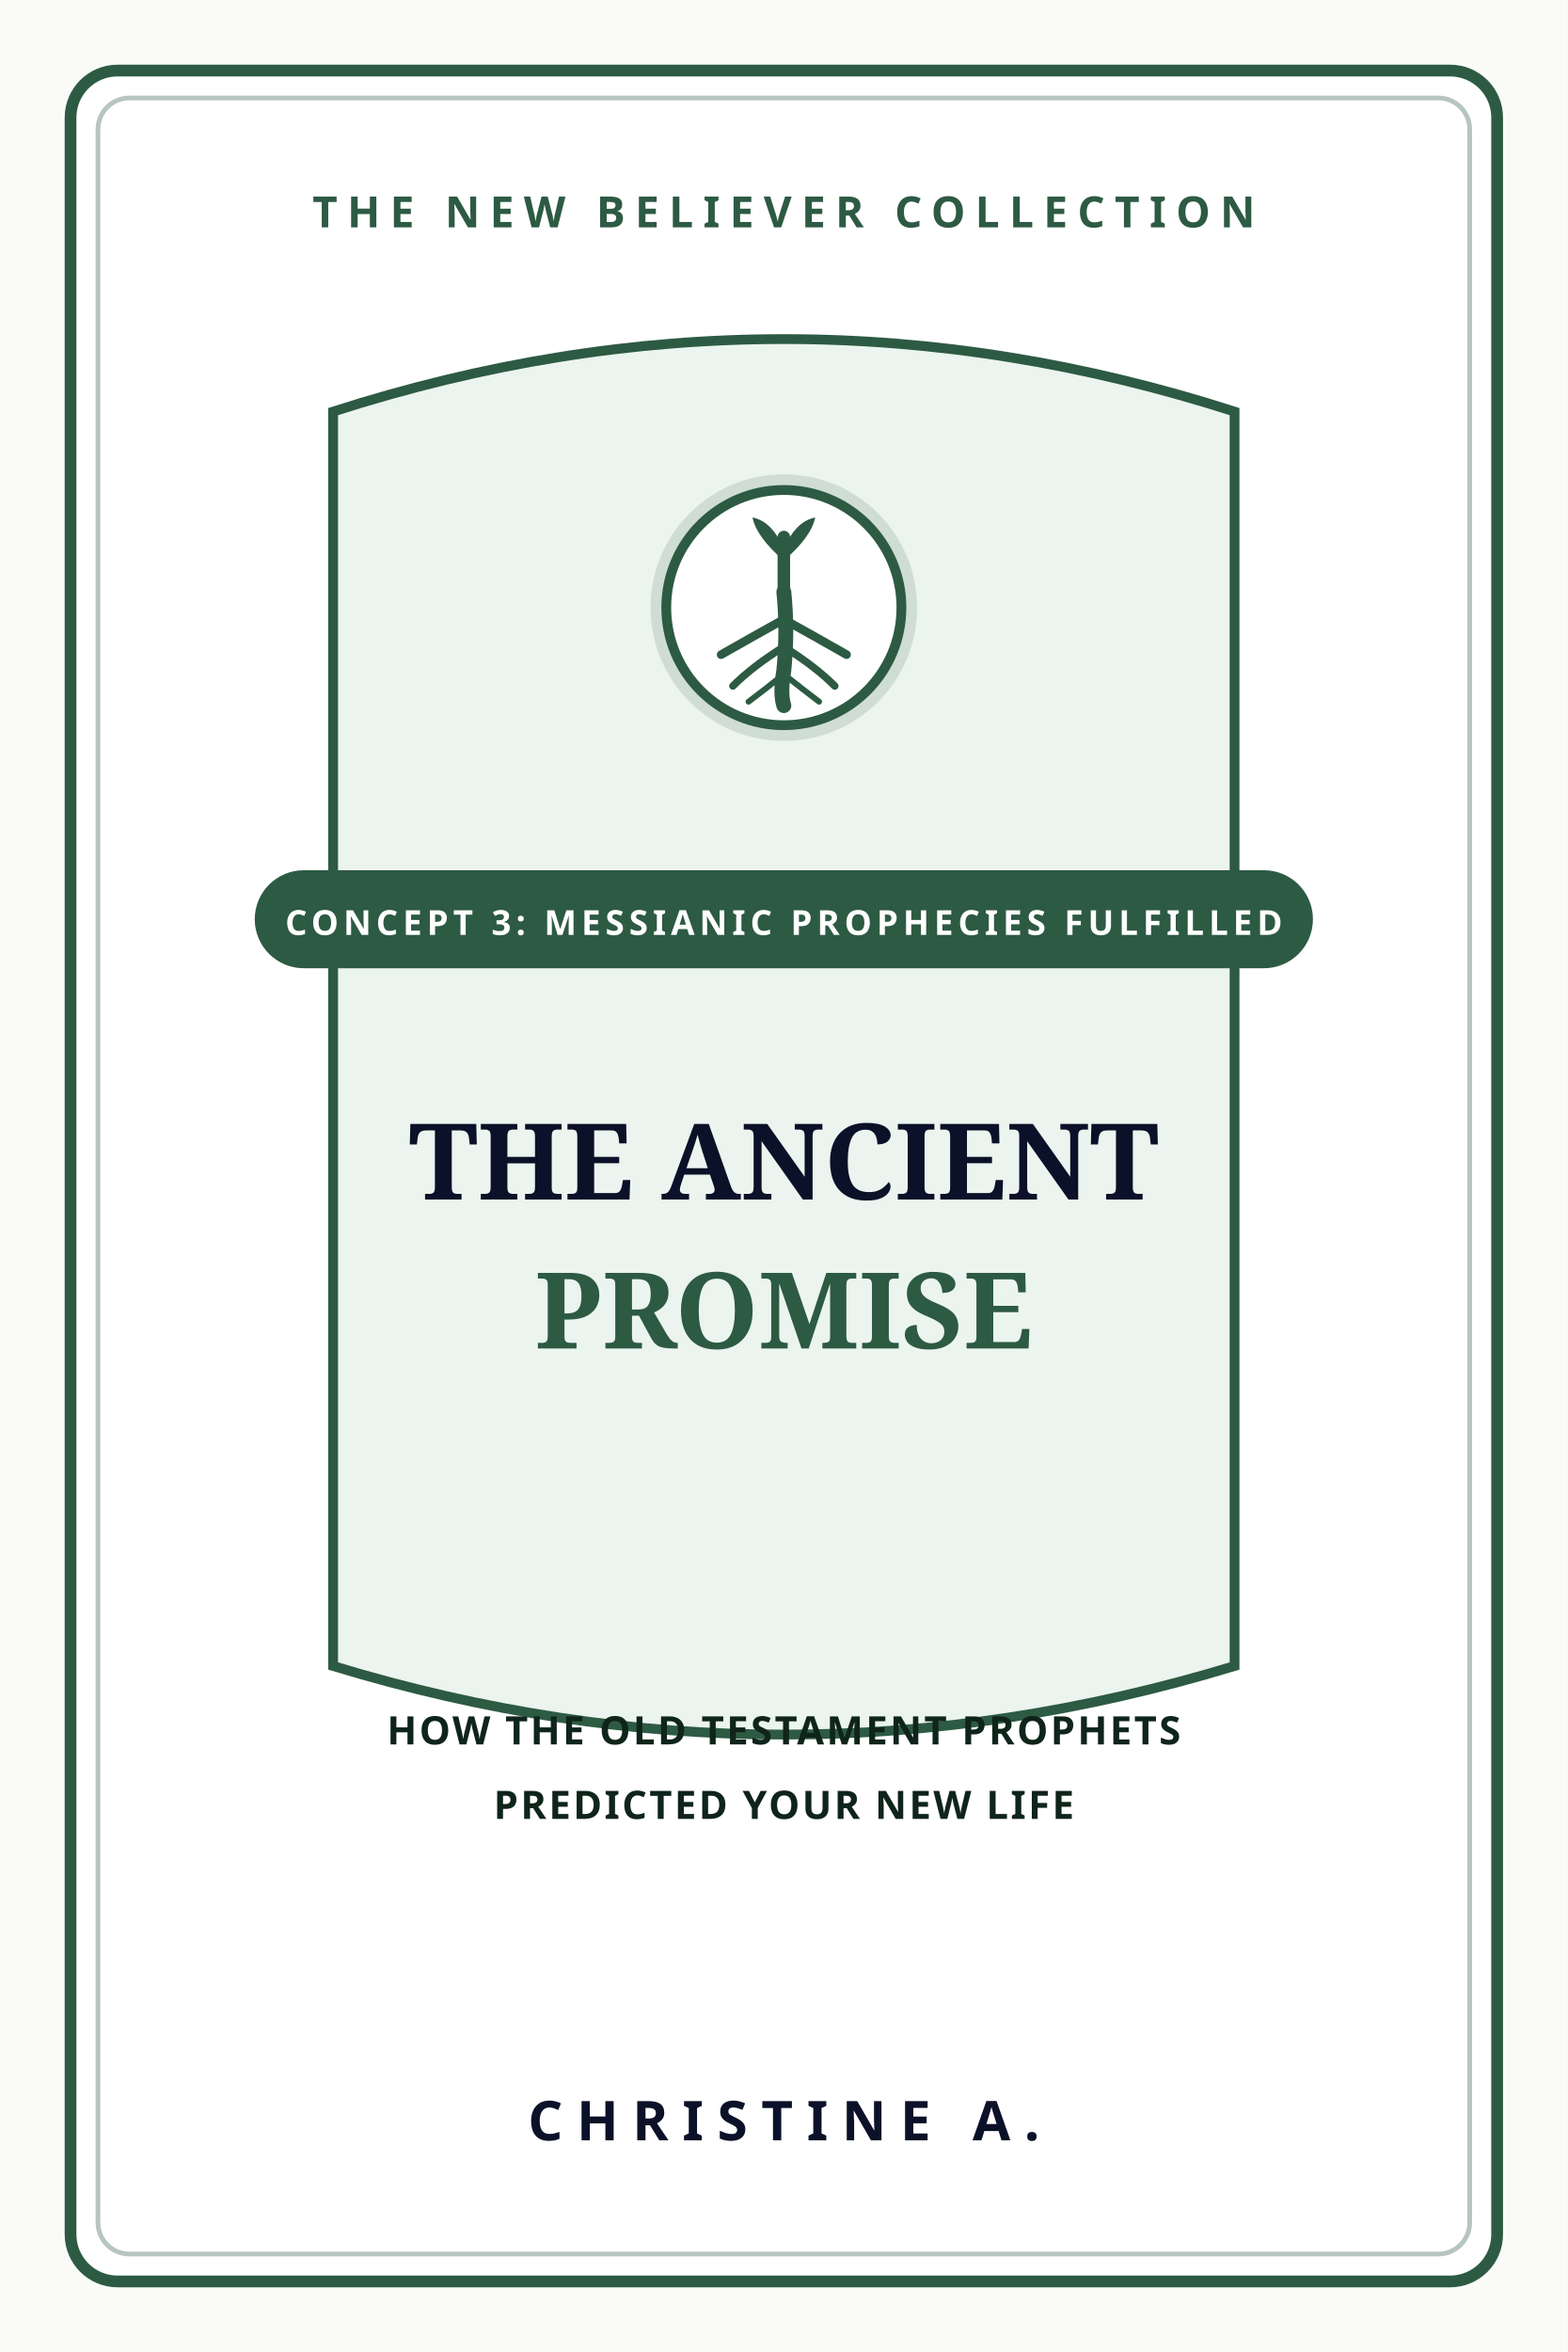
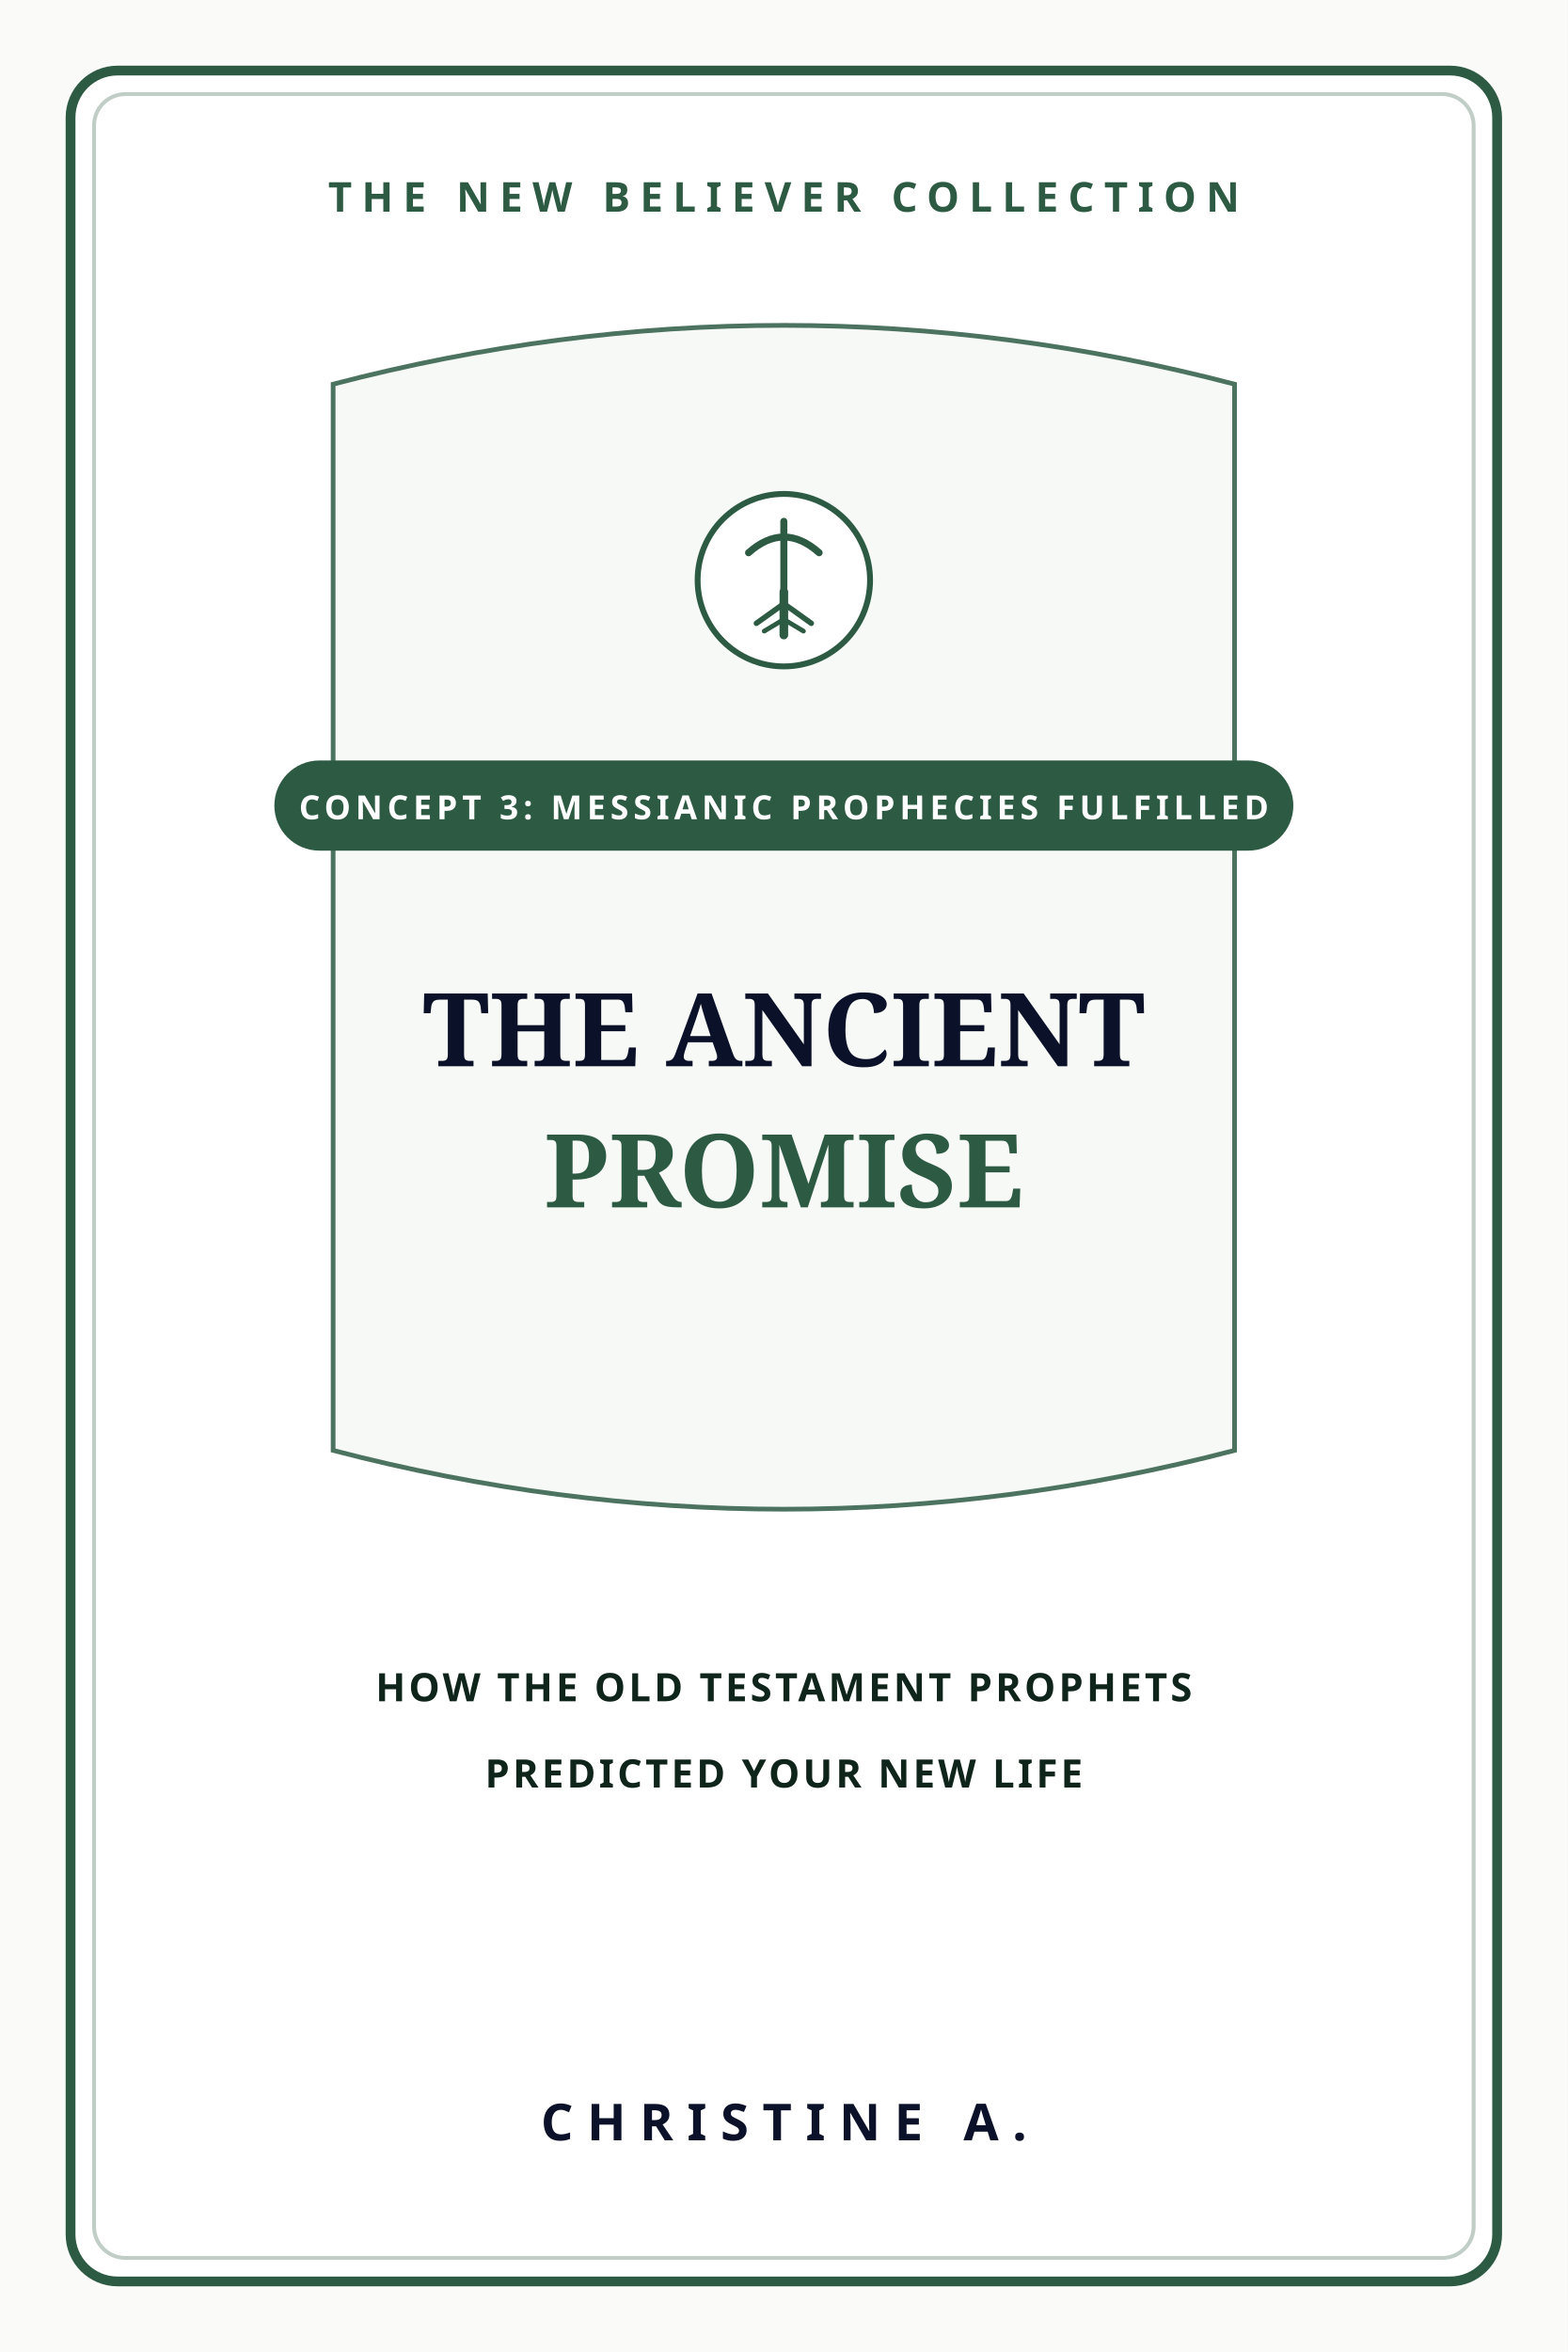
<svg xmlns="http://www.w3.org/2000/svg" viewBox="0 0 400 600" width="100%" height="100%">
  <rect width="100%" height="100%" fill="#FAFBF9" />
-   <rect x="18" y="18" width="364" height="564" rx="12" fill="#FFFFFF" stroke="#2D5A43" stroke-width="3" />
-   <rect x="25" y="25" width="350" height="550" rx="8" fill="none" stroke="#2D5A43" stroke-width="1.2" opacity="0.35" />
-   <path d="M 85 105 Q 200 68 315 105 L 315 425 Q 200 460 85 425 Z" fill="#EBF4EE" stroke="#2D5A43" stroke-width="2.5" />
-   <g transform="translate(200, 155)">
-     <circle cx="0" cy="0" r="34" fill="#2D5A43" opacity="0.15" />
-     <circle cx="0" cy="0" r="30" fill="#FFFFFF" stroke="#2D5A43" stroke-width="2.5" />
-     <path d="M 0 -18 L 0 -4" stroke="#2D5A43" stroke-width="3.2" stroke-linecap="round" />
-     <path d="M 0 -12 Q -7 -18 -8 -23 Q -3 -22 0 -15" fill="#2D5A43" />
-     <path d="M 0 -12 Q 7 -18 8 -23 Q 3 -22 0 -15" fill="#2D5A43" />
-     <path d="M 0 -4 Q 1 6 0 16 Q -1 22 0 25" stroke="#2D5A43" stroke-width="3.8" fill="none" stroke-linecap="round" />
-     <path d="M 0 3 Q -9 8 -16 12" stroke="#2D5A43" stroke-width="2.2" fill="none" stroke-linecap="round" />
-     <path d="M 0 3 Q 9 8 16 12" stroke="#2D5A43" stroke-width="2.2" fill="none" stroke-linecap="round" />
-     <path d="M 0 10 Q -8 15 -13 20" stroke="#2D5A43" stroke-width="1.9" fill="none" stroke-linecap="round" />
-     <path d="M 0 10 Q 8 15 13 20" stroke="#2D5A43" stroke-width="1.9" fill="none" stroke-linecap="round" />
-     <path d="M 0 17 Q -5 21 -9 24" stroke="#2D5A43" stroke-width="1.5" fill="none" stroke-linecap="round" />
-     <path d="M 0 17 Q 5 21 9 24" stroke="#2D5A43" stroke-width="1.5" fill="none" stroke-linecap="round" />
+   <rect x="18" y="18" width="364" height="564" rx="12" fill="#FFFFFF" stroke="#2D5A43" stroke-width="2.5" />
+   <rect x="24" y="24" width="352" height="552" rx="8" fill="none" stroke="#2D5A43" stroke-width="1" opacity="0.3" />
+   <path d="M 85 98 Q 200 68 315 98 L 315 370 Q 200 400 85 370 Z" fill="#F4F8F5" stroke="#2D5A43" stroke-width="1.2" opacity="0.85" />
+   <g transform="translate(200, 148)">
+     <circle cx="0" cy="0" r="22" fill="#2D5A43" opacity="0.12" />
+     <circle cx="0" cy="0" r="22" fill="#FFFFFF" stroke="#2D5A43" stroke-width="1.5" />
+     <path d="M -9 -7 Q 0 -15 9 -7 M 0 -15 L 0 3" stroke="#2D5A43" stroke-width="1.8" fill="none" stroke-linecap="round" />
+     <path d="M 0 3 L 0 14" stroke="#2D5A43" stroke-width="2.2" stroke-linecap="round" />
+     <path d="M 0 6 L -7 11" stroke="#2D5A43" stroke-width="1.4" stroke-linecap="round" />
+     <path d="M 0 6 L 7 11" stroke="#2D5A43" stroke-width="1.4" stroke-linecap="round" />
+     <path d="M 0 10 L -5 13" stroke="#2D5A43" stroke-width="1.2" stroke-linecap="round" />
+     <path d="M 0 10 L 5 13" stroke="#2D5A43" stroke-width="1.2" stroke-linecap="round" />
  </g>
-   <text x="200" y="58" font-family="'Montserrat', system-ui, sans-serif" font-size="11" font-weight="800" fill="#2D5A43" text-anchor="middle" letter-spacing="2.5">THE NEW BELIEVER COLLECTION</text>
-   <rect x="65" y="222" width="270" height="25" rx="12.5" fill="#2D5A43" />
-   <text x="200" y="238.5" font-family="'Montserrat', system-ui, sans-serif" font-size="8.8" font-weight="800" fill="#FFFFFF" text-anchor="middle" letter-spacing="1.2">CONCEPT 3: MESSIANIC PROPHECIES FULFILLED</text>
-   <text x="200" y="306" font-family="'Playfair Display', Georgia, serif" font-size="27" font-weight="bold" fill="#0A1128" text-anchor="middle">THE ANCIENT</text>
-   <text x="200" y="344" font-family="'Playfair Display', Georgia, serif" font-size="27" font-weight="bold" fill="#2D5A43" text-anchor="middle">PROMISE</text>
-   <text x="200" y="445" font-family="'Montserrat', system-ui, sans-serif" font-size="10" font-weight="800" fill="#0F241A" text-anchor="middle" letter-spacing="0.6">HOW THE OLD TESTAMENT PROPHETS</text>
-   <text x="200" y="464" font-family="'Montserrat', system-ui, sans-serif" font-size="10" font-weight="800" fill="#0F241A" text-anchor="middle" letter-spacing="0.6">PREDICTED YOUR NEW LIFE</text>
-   <text x="200" y="546" font-family="'Montserrat', system-ui, sans-serif" font-size="14" font-weight="800" fill="#0A1128" text-anchor="middle" letter-spacing="3.5">CHRISTINE A.</text>
+   <text x="200" y="54" font-family="'Montserrat', system-ui, sans-serif" font-size="10.5" font-weight="800" fill="#2D5A43" text-anchor="middle" letter-spacing="2.5">THE NEW BELIEVER COLLECTION</text>
+   <rect x="70" y="194" width="260" height="23" rx="11.5" fill="#2D5A43" />
+   <text x="200" y="209" font-family="'Montserrat', system-ui, sans-serif" font-size="8.5" font-weight="800" fill="#FFFFFF" text-anchor="middle" letter-spacing="1.2">CONCEPT 3: MESSIANIC PROPHECIES FULFILLED</text>
+   <text x="200" y="272" font-family="'Playfair Display', Georgia, serif" font-size="26" font-weight="bold" fill="#0A1128" text-anchor="middle">THE ANCIENT</text>
+   <text x="200" y="308" font-family="'Playfair Display', Georgia, serif" font-size="26" font-weight="bold" fill="#2D5A43" text-anchor="middle">PROMISE</text>
+   <text x="200" y="434" font-family="'Montserrat', system-ui, sans-serif" font-size="10" font-weight="800" fill="#0F241A" text-anchor="middle" letter-spacing="0.8">HOW THE OLD TESTAMENT PROPHETS</text>
+   <text x="200" y="456" font-family="'Montserrat', system-ui, sans-serif" font-size="10" font-weight="800" fill="#0F241A" text-anchor="middle" letter-spacing="0.8">PREDICTED YOUR NEW LIFE</text>
+   <text x="200" y="546" font-family="'Montserrat', system-ui, sans-serif" font-size="13" font-weight="800" fill="#0A1128" text-anchor="middle" letter-spacing="3.5">CHRISTINE A.</text>
</svg>
